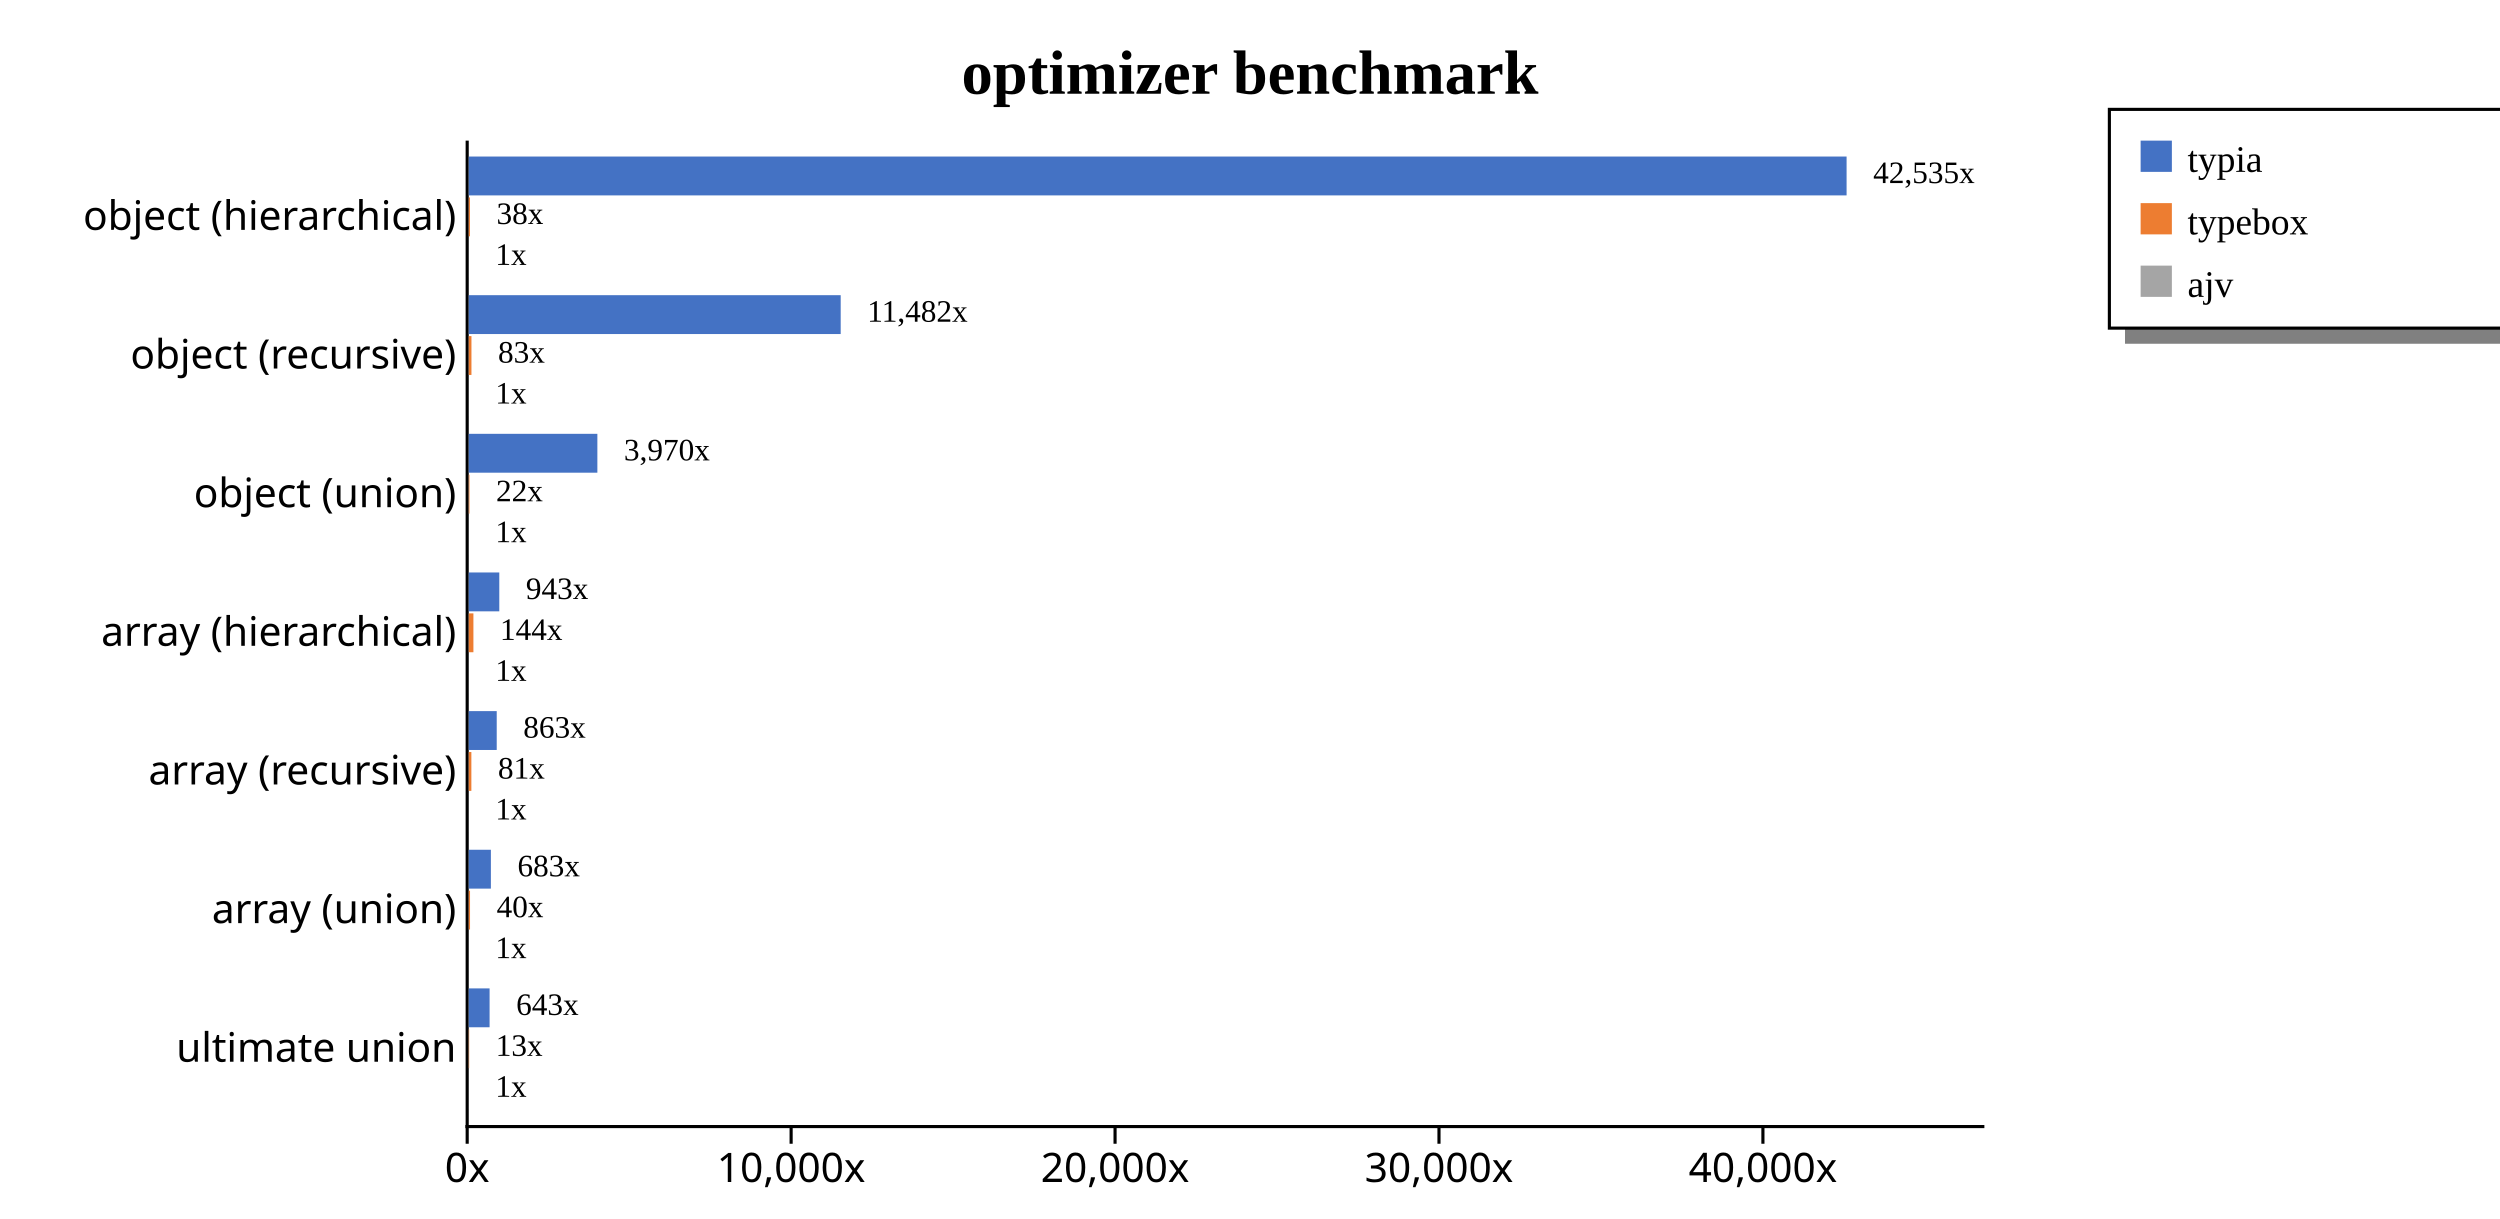
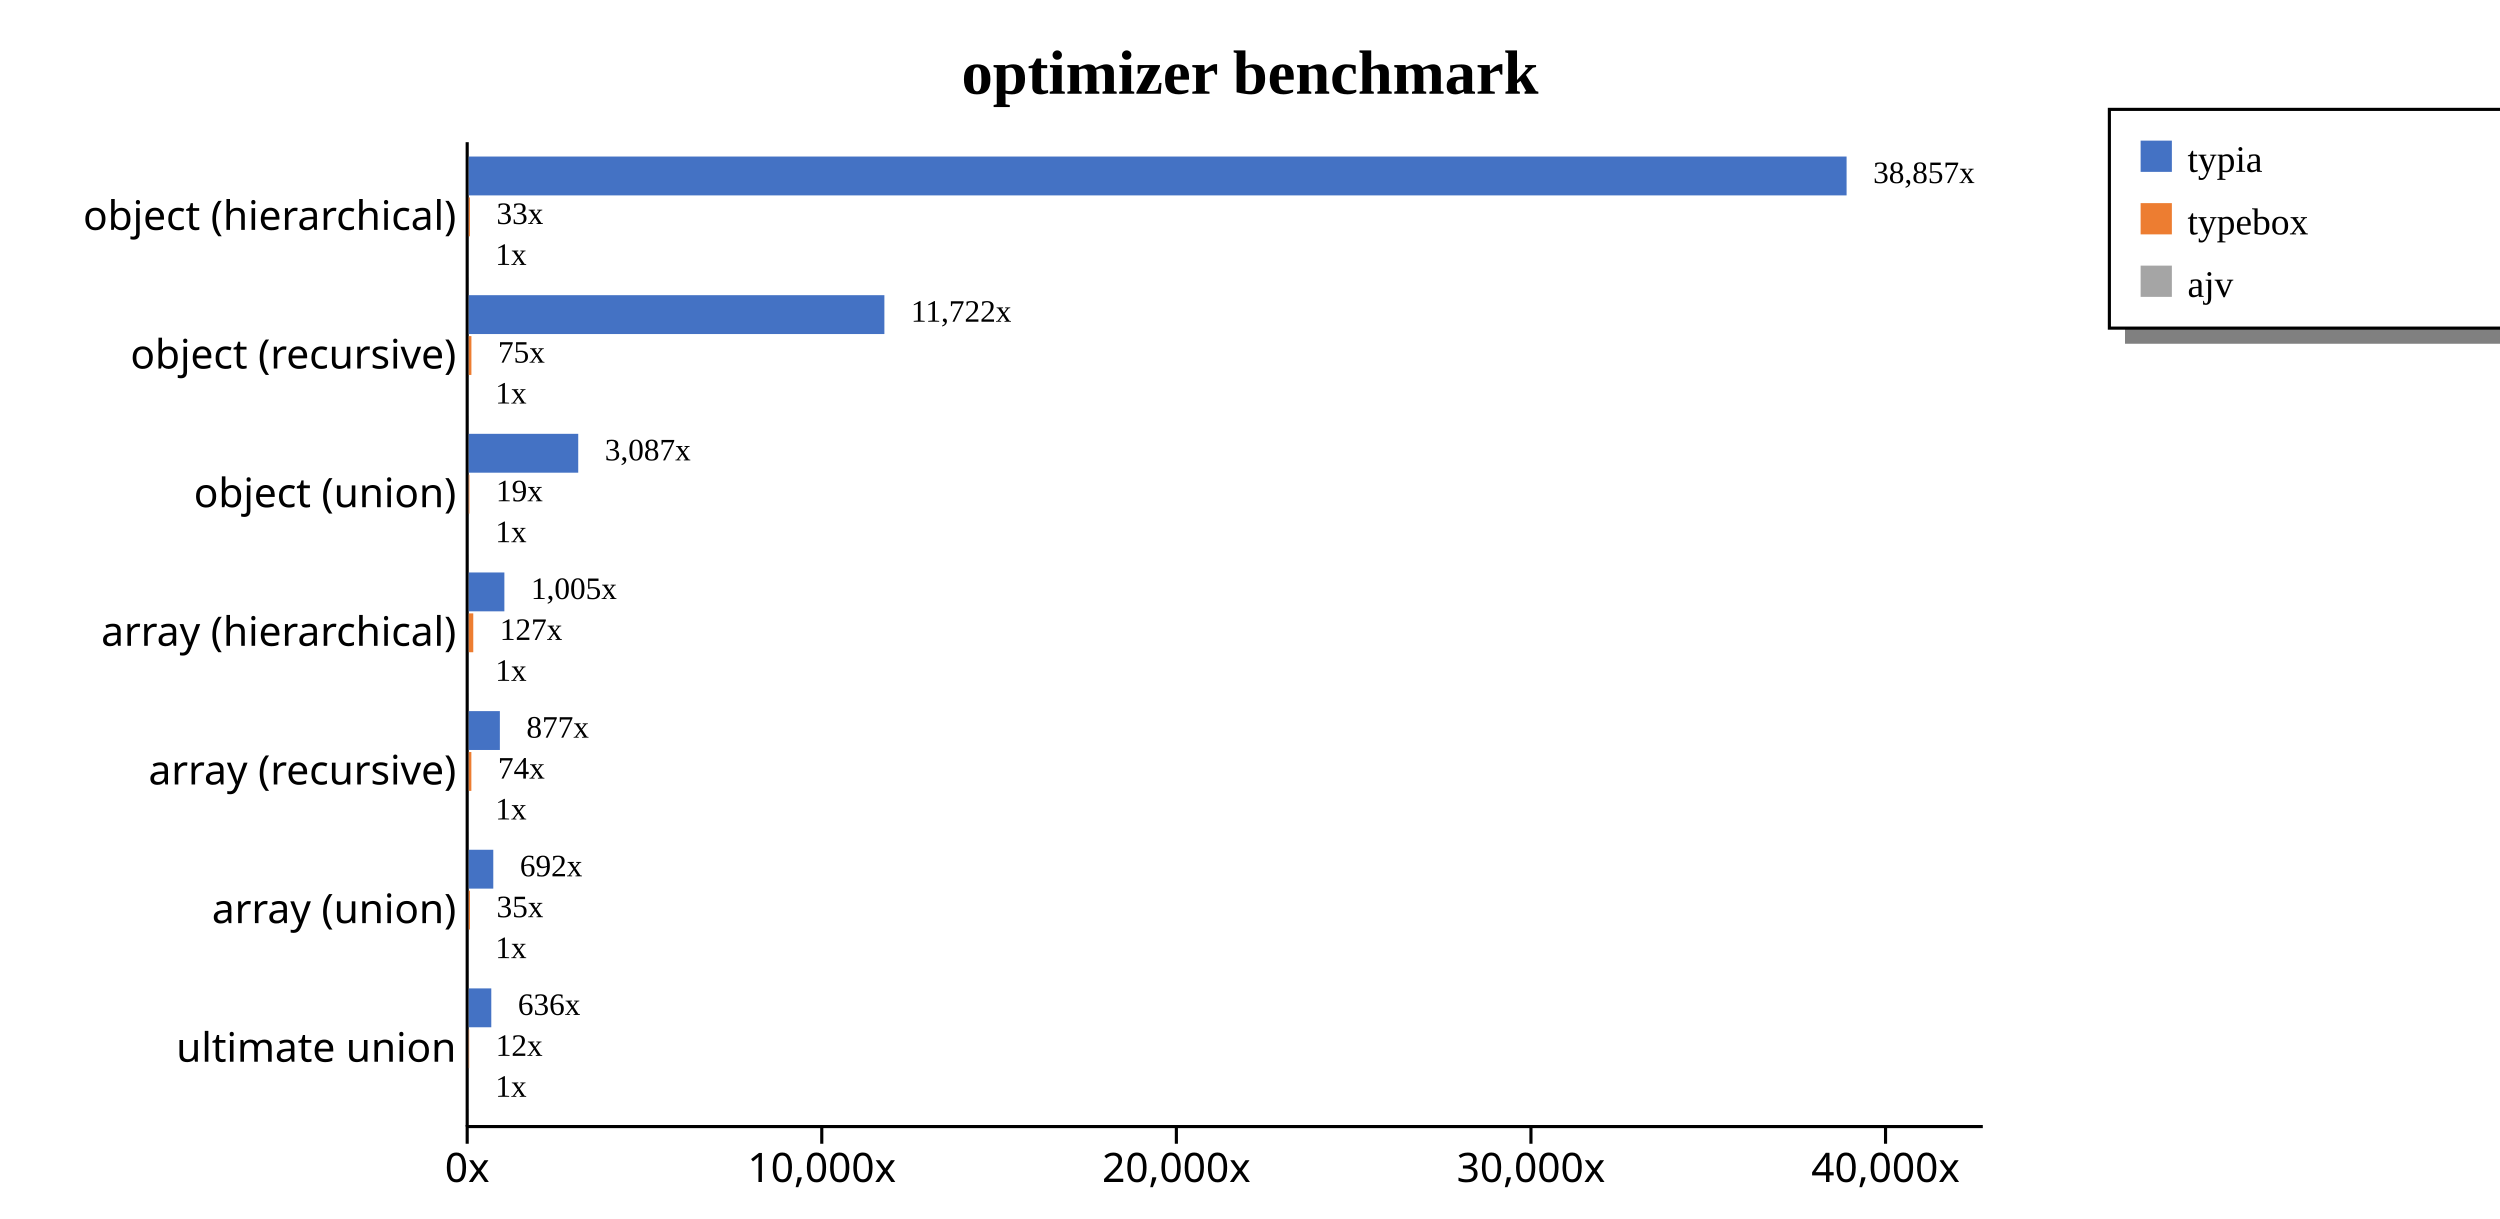
<svg xmlns="http://www.w3.org/2000/svg" width="800" height="390" style="background-color: white;">
  <g class="y axis" transform="translate(149,45)" fill="none" font-size="10" font-family="sans-serif" text-anchor="end" style="font-size: 13px;">
-     <path class="domain" stroke="#000" d="M0,0.5H0.5V315.5H0" />
+     <path class="domain" stroke="currentColor" d="M0.5,0.5V315.5" />
    <g class="tick" opacity="1" transform="translate(0,24.40141)" style="font-size: 13px;">
-       <line stroke="#000" x2="0" />
-       <text fill="#000" x="-3" dy="0.32em">object (hierarchical)    </text>
+       <line stroke="currentColor" x2="0" />
+       <text fill="currentColor" x="-3" dy="0.32em">object (hierarchical)    </text>
    </g>
    <g class="tick" opacity="1" transform="translate(0,68.76761)" style="font-size: 13px;">
-       <line stroke="#000" x2="0" />
-       <text fill="#000" x="-3" dy="0.32em">object (recursive)    </text>
+       <line stroke="currentColor" x2="0" />
+       <text fill="currentColor" x="-3" dy="0.32em">object (recursive)    </text>
    </g>
    <g class="tick" opacity="1" transform="translate(0,113.1338)" style="font-size: 13px;">
-       <line stroke="#000" x2="0" />
-       <text fill="#000" x="-3" dy="0.32em">object (union)    </text>
+       <line stroke="currentColor" x2="0" />
+       <text fill="currentColor" x="-3" dy="0.32em">object (union)    </text>
    </g>
    <g class="tick" opacity="1" transform="translate(0,157.5)" style="font-size: 13px;">
-       <line stroke="#000" x2="0" />
-       <text fill="#000" x="-3" dy="0.32em">array (hierarchical)    </text>
+       <line stroke="currentColor" x2="0" />
+       <text fill="currentColor" x="-3" dy="0.32em">array (hierarchical)    </text>
    </g>
    <g class="tick" opacity="1" transform="translate(0,201.8662)" style="font-size: 13px;">
-       <line stroke="#000" x2="0" />
-       <text fill="#000" x="-3" dy="0.32em">array (recursive)    </text>
+       <line stroke="currentColor" x2="0" />
+       <text fill="currentColor" x="-3" dy="0.32em">array (recursive)    </text>
    </g>
    <g class="tick" opacity="1" transform="translate(0,246.2324)" style="font-size: 13px;">
-       <line stroke="#000" x2="0" />
-       <text fill="#000" x="-3" dy="0.32em">array (union)    </text>
+       <line stroke="currentColor" x2="0" />
+       <text fill="currentColor" x="-3" dy="0.32em">array (union)    </text>
    </g>
    <g class="tick" opacity="1" transform="translate(0,290.5986)" style="font-size: 13px;">
-       <line stroke="#000" x2="0" />
-       <text fill="#000" x="-3" dy="0.32em">ultimate union    </text>
+       <line stroke="currentColor" x2="0" />
+       <text fill="currentColor" x="-3" dy="0.32em">ultimate union    </text>
    </g>
  </g>
  <g class="x axis" transform="translate(149,360)" fill="none" font-size="10" font-family="sans-serif" text-anchor="middle" style="font-size: 13px;">
-     <path class="domain" stroke="#000" d="M0.5,0V0.5H485.5V0" />
+     <path class="domain" stroke="currentColor" d="M0.5,0.5H485.5" />
    <g class="tick" opacity="1" transform="translate(0.5,0)" style="font-size: 13px;">
-       <line stroke="#000" y2="6" />
-       <text fill="#000" y="9" dy="0.71em">0x</text>
+       <line stroke="currentColor" y2="6" />
+       <text fill="currentColor" y="9" dy="0.71em">0x</text>
    </g>
-     <g class="tick" opacity="1" transform="translate(104.1585,0)" style="font-size: 13px;">
-       <line stroke="#000" y2="6" />
-       <text fill="#000" y="9" dy="0.71em">10,000x</text>
+     <g class="tick" opacity="1" transform="translate(113.9685,0)" style="font-size: 13px;">
+       <line stroke="currentColor" y2="6" />
+       <text fill="currentColor" y="9" dy="0.71em">10,000x</text>
    </g>
-     <g class="tick" opacity="1" transform="translate(207.817,0)" style="font-size: 13px;">
-       <line stroke="#000" y2="6" />
-       <text fill="#000" y="9" dy="0.71em">20,000x</text>
+     <g class="tick" opacity="1" transform="translate(227.437,0)" style="font-size: 13px;">
+       <line stroke="currentColor" y2="6" />
+       <text fill="currentColor" y="9" dy="0.71em">20,000x</text>
    </g>
-     <g class="tick" opacity="1" transform="translate(311.4754,0)" style="font-size: 13px;">
-       <line stroke="#000" y2="6" />
-       <text fill="#000" y="9" dy="0.71em">30,000x</text>
+     <g class="tick" opacity="1" transform="translate(340.9055,0)" style="font-size: 13px;">
+       <line stroke="currentColor" y2="6" />
+       <text fill="currentColor" y="9" dy="0.71em">30,000x</text>
    </g>
-     <g class="tick" opacity="1" transform="translate(415.1339,0)" style="font-size: 13px;">
-       <line stroke="#000" y2="6" />
-       <text fill="#000" y="9" dy="0.71em">40,000x</text>
+     <g class="tick" opacity="1" transform="translate(454.374,0)" style="font-size: 13px;">
+       <line stroke="currentColor" y2="6" />
+       <text fill="currentColor" y="9" dy="0.71em">40,000x</text>
    </g>
  </g>
  <text transform="translate(400, 30)" style="text-anchor: middle; font-size: 20px; font-weight: bold;">optimizer benchmark</text>
  <rect x="680" y="105" width="200" height="5" fill="gray" />
  <rect x="675" y="35" width="200" height="70" fill="none" stroke="black" />
  <rect x="685" y="45" width="10" height="10" style="fill: #4472c4;" />
  <text x="700" y="55" style="font-size: 12px;">typia</text>
  <rect x="685" y="65" width="10" height="10" style="fill: #ed7d31;" />
  <text x="700" y="75" style="font-size: 12px;">typebox</text>
  <rect x="685" y="85" width="10" height="10" style="fill: #a5a5a5;" />
  <text x="700" y="95" style="font-size: 12px;">ajv</text>
  <g style="font-size: 13px;">
    <g style="font-size: 13px;">
      <rect x="150" y="50.091" width="440.909" height="12.437" fill="#4472c4" />
-       <rect x="150" y="63.183" width="0.389" height="12.437" fill="#ed7d31" />
-       <rect x="150" y="76.275" width="0.01" height="12.437" fill="#a5a5a5" />
-       <text class="label" x="599.409" y="58.591" font-size="10px">42,535x</text>
-       <text class="label" x="158.889" y="71.683" font-size="10px">38x</text>
-       <text class="label" x="158.51" y="84.775" font-size="10px">1x</text>
+       <rect x="150" y="63.183" width="0.376" height="12.437" fill="#ed7d31" />
+       <rect x="150" y="76.275" width="0.011" height="12.437" fill="#a5a5a5" />
+       <text class="label" x="599.409" y="58.591" font-size="10px">38,857x</text>
+       <text class="label" x="158.876" y="71.683" font-size="10px">33x</text>
+       <text class="label" x="158.511" y="84.775" font-size="10px">1x</text>
      <text class="label" x="595.909" y="60.091" font-size="8px" />
-       <text class="label" x="155.389" y="73.183" font-size="8px" />
-       <text class="label" x="155.01" y="86.275" font-size="8px" />
+       <text class="label" x="155.376" y="73.183" font-size="8px" />
+       <text class="label" x="155.011" y="86.275" font-size="8px" />
    </g>
    <g style="font-size: 13px;">
-       <rect x="150" y="94.457" width="119.021" height="12.437" fill="#4472c4" />
-       <rect x="150" y="107.549" width="0.865" height="12.437" fill="#ed7d31" />
-       <rect x="150" y="120.641" width="0.01" height="12.437" fill="#a5a5a5" />
-       <text class="label" x="277.521" y="102.957" font-size="10px">11,482x</text>
-       <text class="label" x="159.365" y="116.049" font-size="10px">83x</text>
-       <text class="label" x="158.51" y="129.141" font-size="10px">1x</text>
-       <text class="label" x="274.021" y="104.457" font-size="8px" />
-       <text class="label" x="155.865" y="117.549" font-size="8px" />
-       <text class="label" x="155.01" y="130.641" font-size="8px" />
+       <rect x="150" y="94.457" width="133.003" height="12.437" fill="#4472c4" />
+       <rect x="150" y="107.549" width="0.852" height="12.437" fill="#ed7d31" />
+       <rect x="150" y="120.641" width="0.011" height="12.437" fill="#a5a5a5" />
+       <text class="label" x="291.503" y="102.957" font-size="10px">11,722x</text>
+       <text class="label" x="159.352" y="116.049" font-size="10px">75x</text>
+       <text class="label" x="158.511" y="129.141" font-size="10px">1x</text>
+       <text class="label" x="288.003" y="104.457" font-size="8px" />
+       <text class="label" x="155.852" y="117.549" font-size="8px" />
+       <text class="label" x="155.011" y="130.641" font-size="8px" />
    </g>
    <g style="font-size: 13px;">
-       <rect x="150" y="138.824" width="41.157" height="12.437" fill="#4472c4" />
-       <rect x="150" y="151.915" width="0.225" height="12.437" fill="#ed7d31" />
-       <rect x="150" y="165.007" width="0.01" height="12.437" fill="#a5a5a5" />
-       <text class="label" x="199.657" y="147.324" font-size="10px">3,970x</text>
-       <text class="label" x="158.725" y="160.415" font-size="10px">22x</text>
-       <text class="label" x="158.51" y="173.507" font-size="10px">1x</text>
-       <text class="label" x="196.157" y="148.824" font-size="8px" />
-       <text class="label" x="155.225" y="161.915" font-size="8px" />
-       <text class="label" x="155.01" y="175.007" font-size="8px" />
+       <rect x="150" y="138.824" width="35.032" height="12.437" fill="#4472c4" />
+       <rect x="150" y="151.915" width="0.214" height="12.437" fill="#ed7d31" />
+       <rect x="150" y="165.007" width="0.011" height="12.437" fill="#a5a5a5" />
+       <text class="label" x="193.532" y="147.324" font-size="10px">3,087x</text>
+       <text class="label" x="158.714" y="160.415" font-size="10px">19x</text>
+       <text class="label" x="158.511" y="173.507" font-size="10px">1x</text>
+       <text class="label" x="190.032" y="148.824" font-size="8px" />
+       <text class="label" x="155.214" y="161.915" font-size="8px" />
+       <text class="label" x="155.011" y="175.007" font-size="8px" />
    </g>
    <g style="font-size: 13px;">
-       <rect x="150" y="183.19" width="9.774" height="12.437" fill="#4472c4" />
-       <rect x="150" y="196.281" width="1.491" height="12.437" fill="#ed7d31" />
-       <rect x="150" y="209.373" width="0.01" height="12.437" fill="#a5a5a5" />
-       <text class="label" x="168.274" y="191.69" font-size="10px">943x</text>
-       <text class="label" x="159.991" y="204.781" font-size="10px">144x</text>
-       <text class="label" x="158.51" y="217.873" font-size="10px">1x</text>
-       <text class="label" x="164.774" y="193.19" font-size="8px" />
-       <text class="label" x="156.491" y="206.281" font-size="8px" />
-       <text class="label" x="155.01" y="219.373" font-size="8px" />
+       <rect x="150" y="183.19" width="11.399" height="12.437" fill="#4472c4" />
+       <rect x="150" y="196.281" width="1.445" height="12.437" fill="#ed7d31" />
+       <rect x="150" y="209.373" width="0.011" height="12.437" fill="#a5a5a5" />
+       <text class="label" x="169.899" y="191.69" font-size="10px">1,005x</text>
+       <text class="label" x="159.945" y="204.781" font-size="10px">127x</text>
+       <text class="label" x="158.511" y="217.873" font-size="10px">1x</text>
+       <text class="label" x="166.399" y="193.19" font-size="8px" />
+       <text class="label" x="156.445" y="206.281" font-size="8px" />
+       <text class="label" x="155.011" y="219.373" font-size="8px" />
    </g>
    <g style="font-size: 13px;">
-       <rect x="150" y="227.556" width="8.951" height="12.437" fill="#4472c4" />
-       <rect x="150" y="240.648" width="0.838" height="12.437" fill="#ed7d31" />
-       <rect x="150" y="253.739" width="0.01" height="12.437" fill="#a5a5a5" />
-       <text class="label" x="167.451" y="236.056" font-size="10px">863x</text>
-       <text class="label" x="159.338" y="249.148" font-size="10px">81x</text>
-       <text class="label" x="158.51" y="262.239" font-size="10px">1x</text>
-       <text class="label" x="163.951" y="237.556" font-size="8px" />
-       <text class="label" x="155.838" y="250.648" font-size="8px" />
-       <text class="label" x="155.01" y="263.739" font-size="8px" />
+       <rect x="150" y="227.556" width="9.956" height="12.437" fill="#4472c4" />
+       <rect x="150" y="240.648" width="0.836" height="12.437" fill="#ed7d31" />
+       <rect x="150" y="253.739" width="0.011" height="12.437" fill="#a5a5a5" />
+       <text class="label" x="168.456" y="236.056" font-size="10px">877x</text>
+       <text class="label" x="159.336" y="249.148" font-size="10px">74x</text>
+       <text class="label" x="158.511" y="262.239" font-size="10px">1x</text>
+       <text class="label" x="164.956" y="237.556" font-size="8px" />
+       <text class="label" x="155.836" y="250.648" font-size="8px" />
+       <text class="label" x="155.011" y="263.739" font-size="8px" />
    </g>
    <g style="font-size: 13px;">
-       <rect x="150" y="271.922" width="7.084" height="12.437" fill="#4472c4" />
-       <rect x="150" y="285.014" width="0.41" height="12.437" fill="#ed7d31" />
-       <rect x="150" y="298.106" width="0.01" height="12.437" fill="#a5a5a5" />
-       <text class="label" x="165.584" y="280.422" font-size="10px">683x</text>
-       <text class="label" x="158.91" y="293.514" font-size="10px">40x</text>
-       <text class="label" x="158.51" y="306.606" font-size="10px">1x</text>
-       <text class="label" x="162.084" y="281.922" font-size="8px" />
-       <text class="label" x="155.41" y="295.014" font-size="8px" />
-       <text class="label" x="155.01" y="308.106" font-size="8px" />
+       <rect x="150" y="271.922" width="7.85" height="12.437" fill="#4472c4" />
+       <rect x="150" y="285.014" width="0.394" height="12.437" fill="#ed7d31" />
+       <rect x="150" y="298.106" width="0.011" height="12.437" fill="#a5a5a5" />
+       <text class="label" x="166.35" y="280.422" font-size="10px">692x</text>
+       <text class="label" x="158.894" y="293.514" font-size="10px">35x</text>
+       <text class="label" x="158.511" y="306.606" font-size="10px">1x</text>
+       <text class="label" x="162.85" y="281.922" font-size="8px" />
+       <text class="label" x="155.394" y="295.014" font-size="8px" />
+       <text class="label" x="155.011" y="308.106" font-size="8px" />
    </g>
    <g style="font-size: 13px;">
-       <rect x="150" y="316.288" width="6.668" height="12.437" fill="#4472c4" />
-       <rect x="150" y="329.38" width="0.132" height="12.437" fill="#ed7d31" />
-       <rect x="150" y="342.472" width="0.01" height="12.437" fill="#a5a5a5" />
-       <text class="label" x="165.168" y="324.788" font-size="10px">643x</text>
-       <text class="label" x="158.632" y="337.88" font-size="10px">13x</text>
-       <text class="label" x="158.51" y="350.972" font-size="10px">1x</text>
-       <text class="label" x="161.668" y="326.288" font-size="8px" />
-       <text class="label" x="155.132" y="339.38" font-size="8px" />
-       <text class="label" x="155.01" y="352.472" font-size="8px" />
+       <rect x="150" y="316.288" width="7.213" height="12.437" fill="#4472c4" />
+       <rect x="150" y="329.38" width="0.139" height="12.437" fill="#ed7d31" />
+       <rect x="150" y="342.472" width="0.011" height="12.437" fill="#a5a5a5" />
+       <text class="label" x="165.713" y="324.788" font-size="10px">636x</text>
+       <text class="label" x="158.639" y="337.88" font-size="10px">12x</text>
+       <text class="label" x="158.511" y="350.972" font-size="10px">1x</text>
+       <text class="label" x="162.213" y="326.288" font-size="8px" />
+       <text class="label" x="155.139" y="339.38" font-size="8px" />
+       <text class="label" x="155.011" y="352.472" font-size="8px" />
    </g>
  </g>
</svg>
